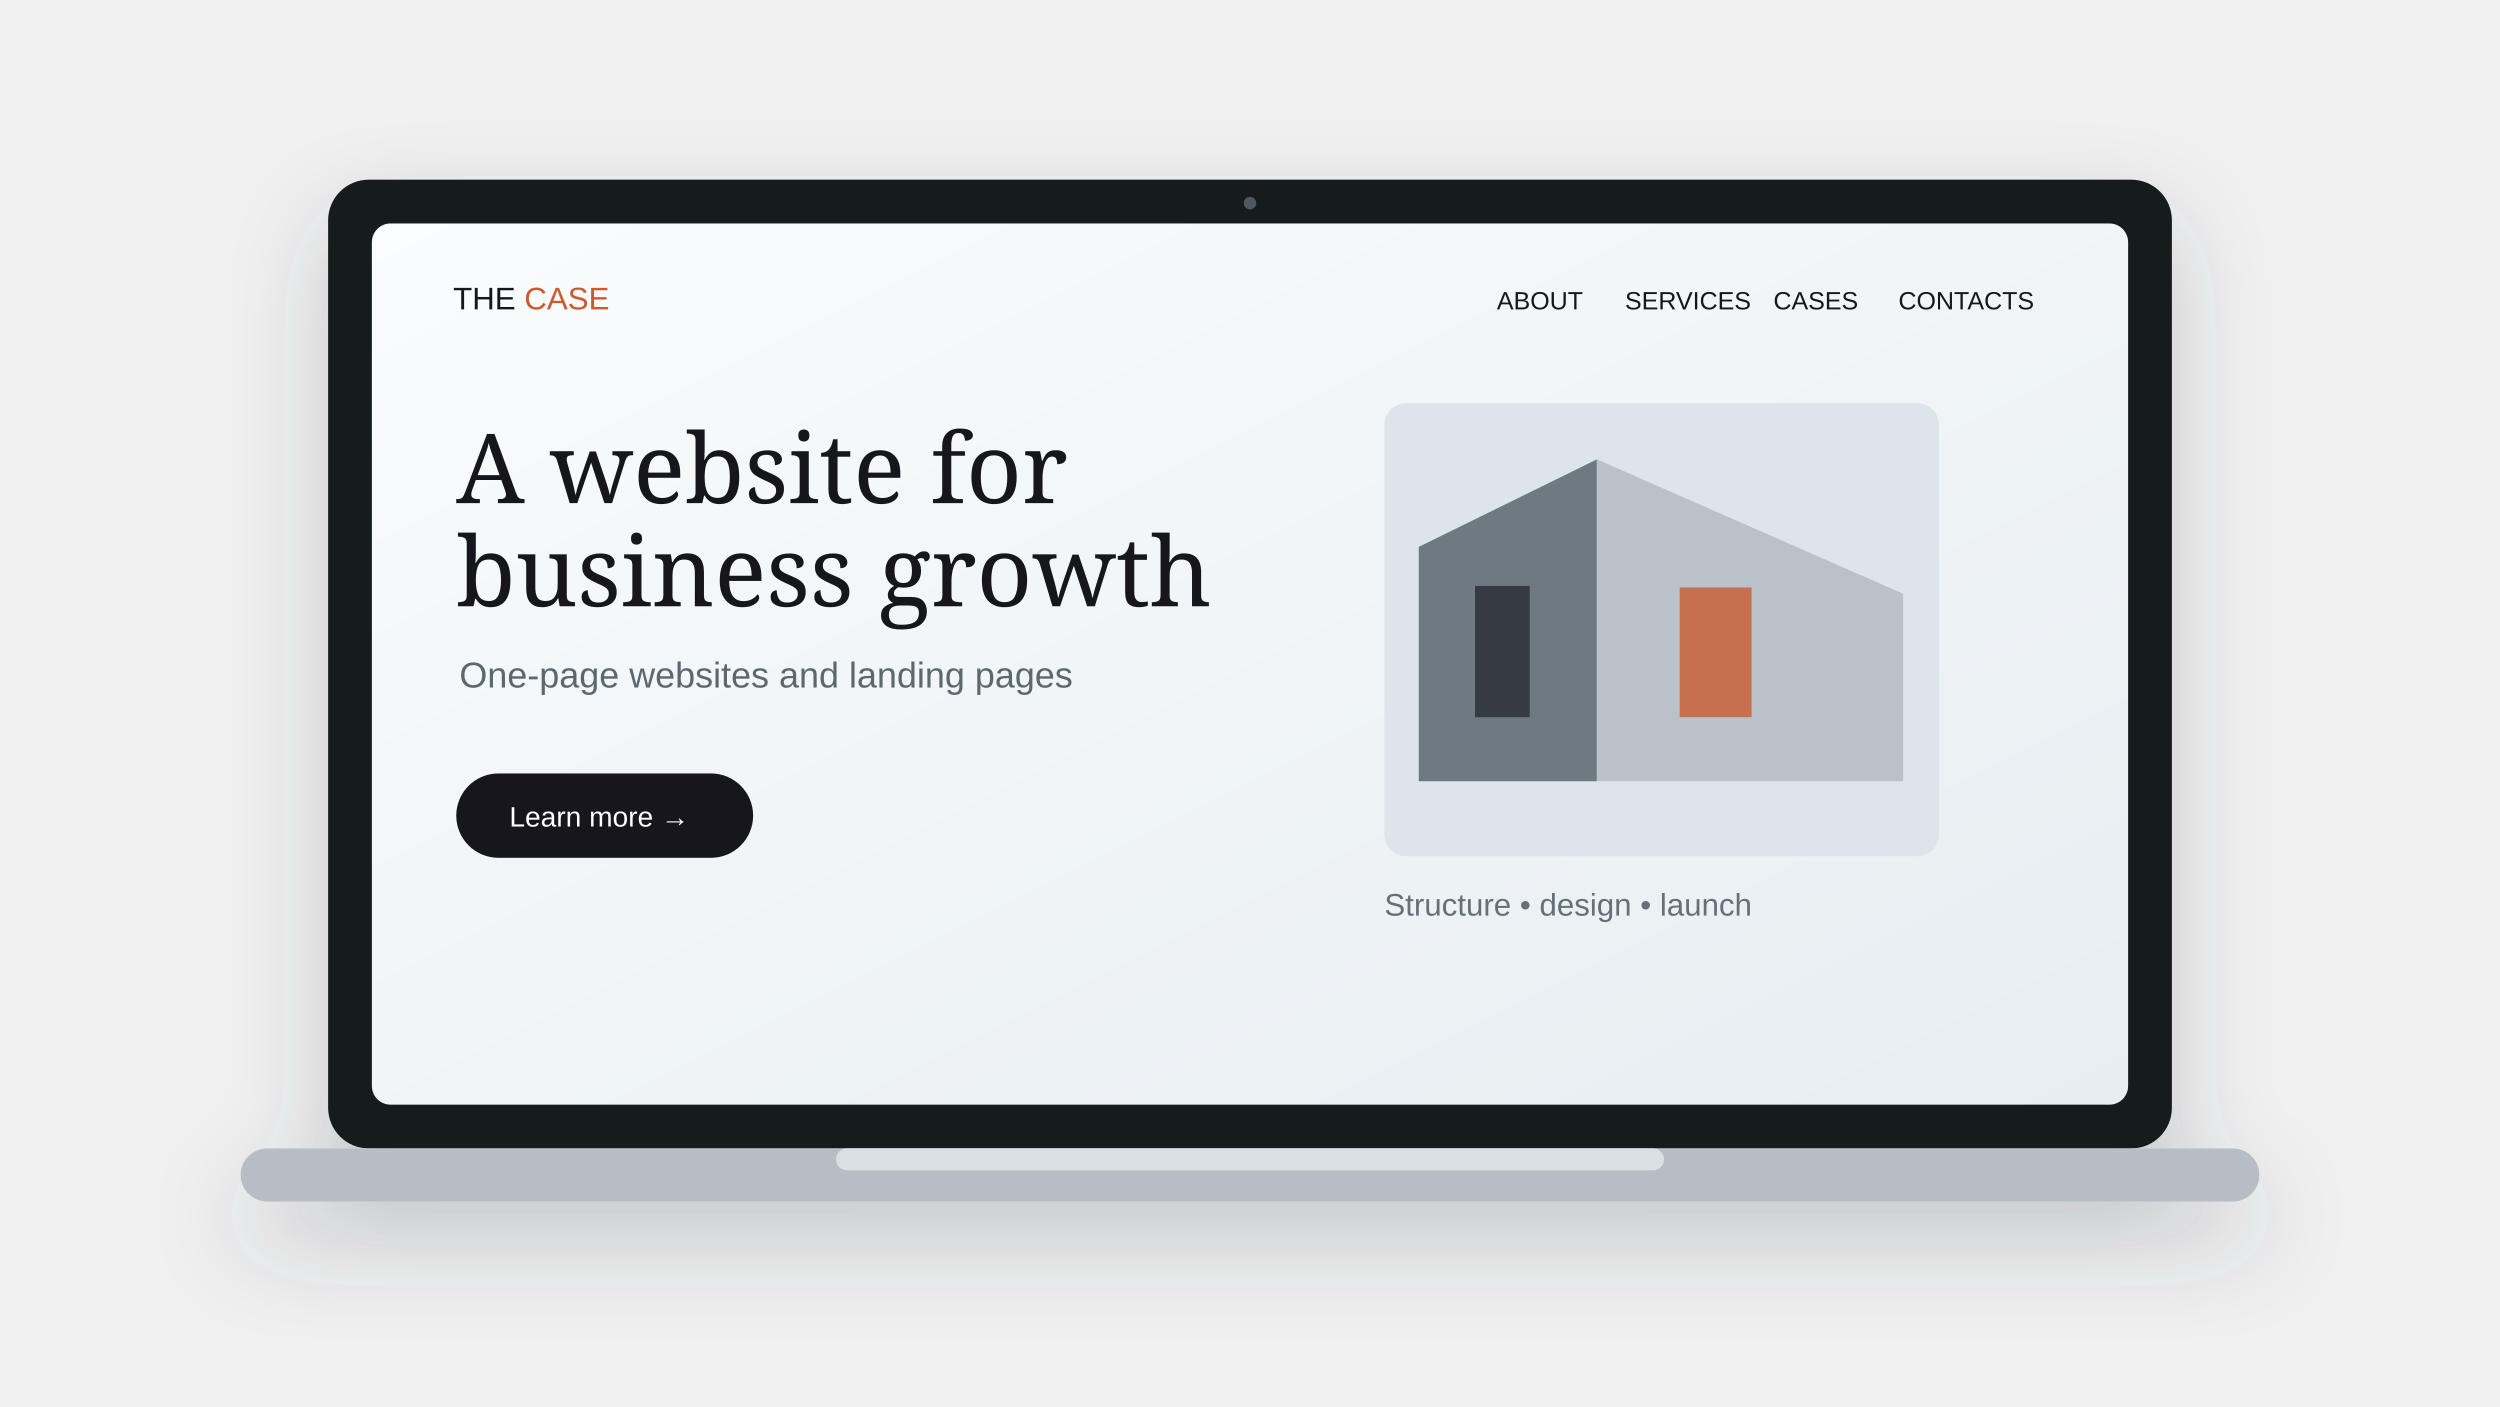
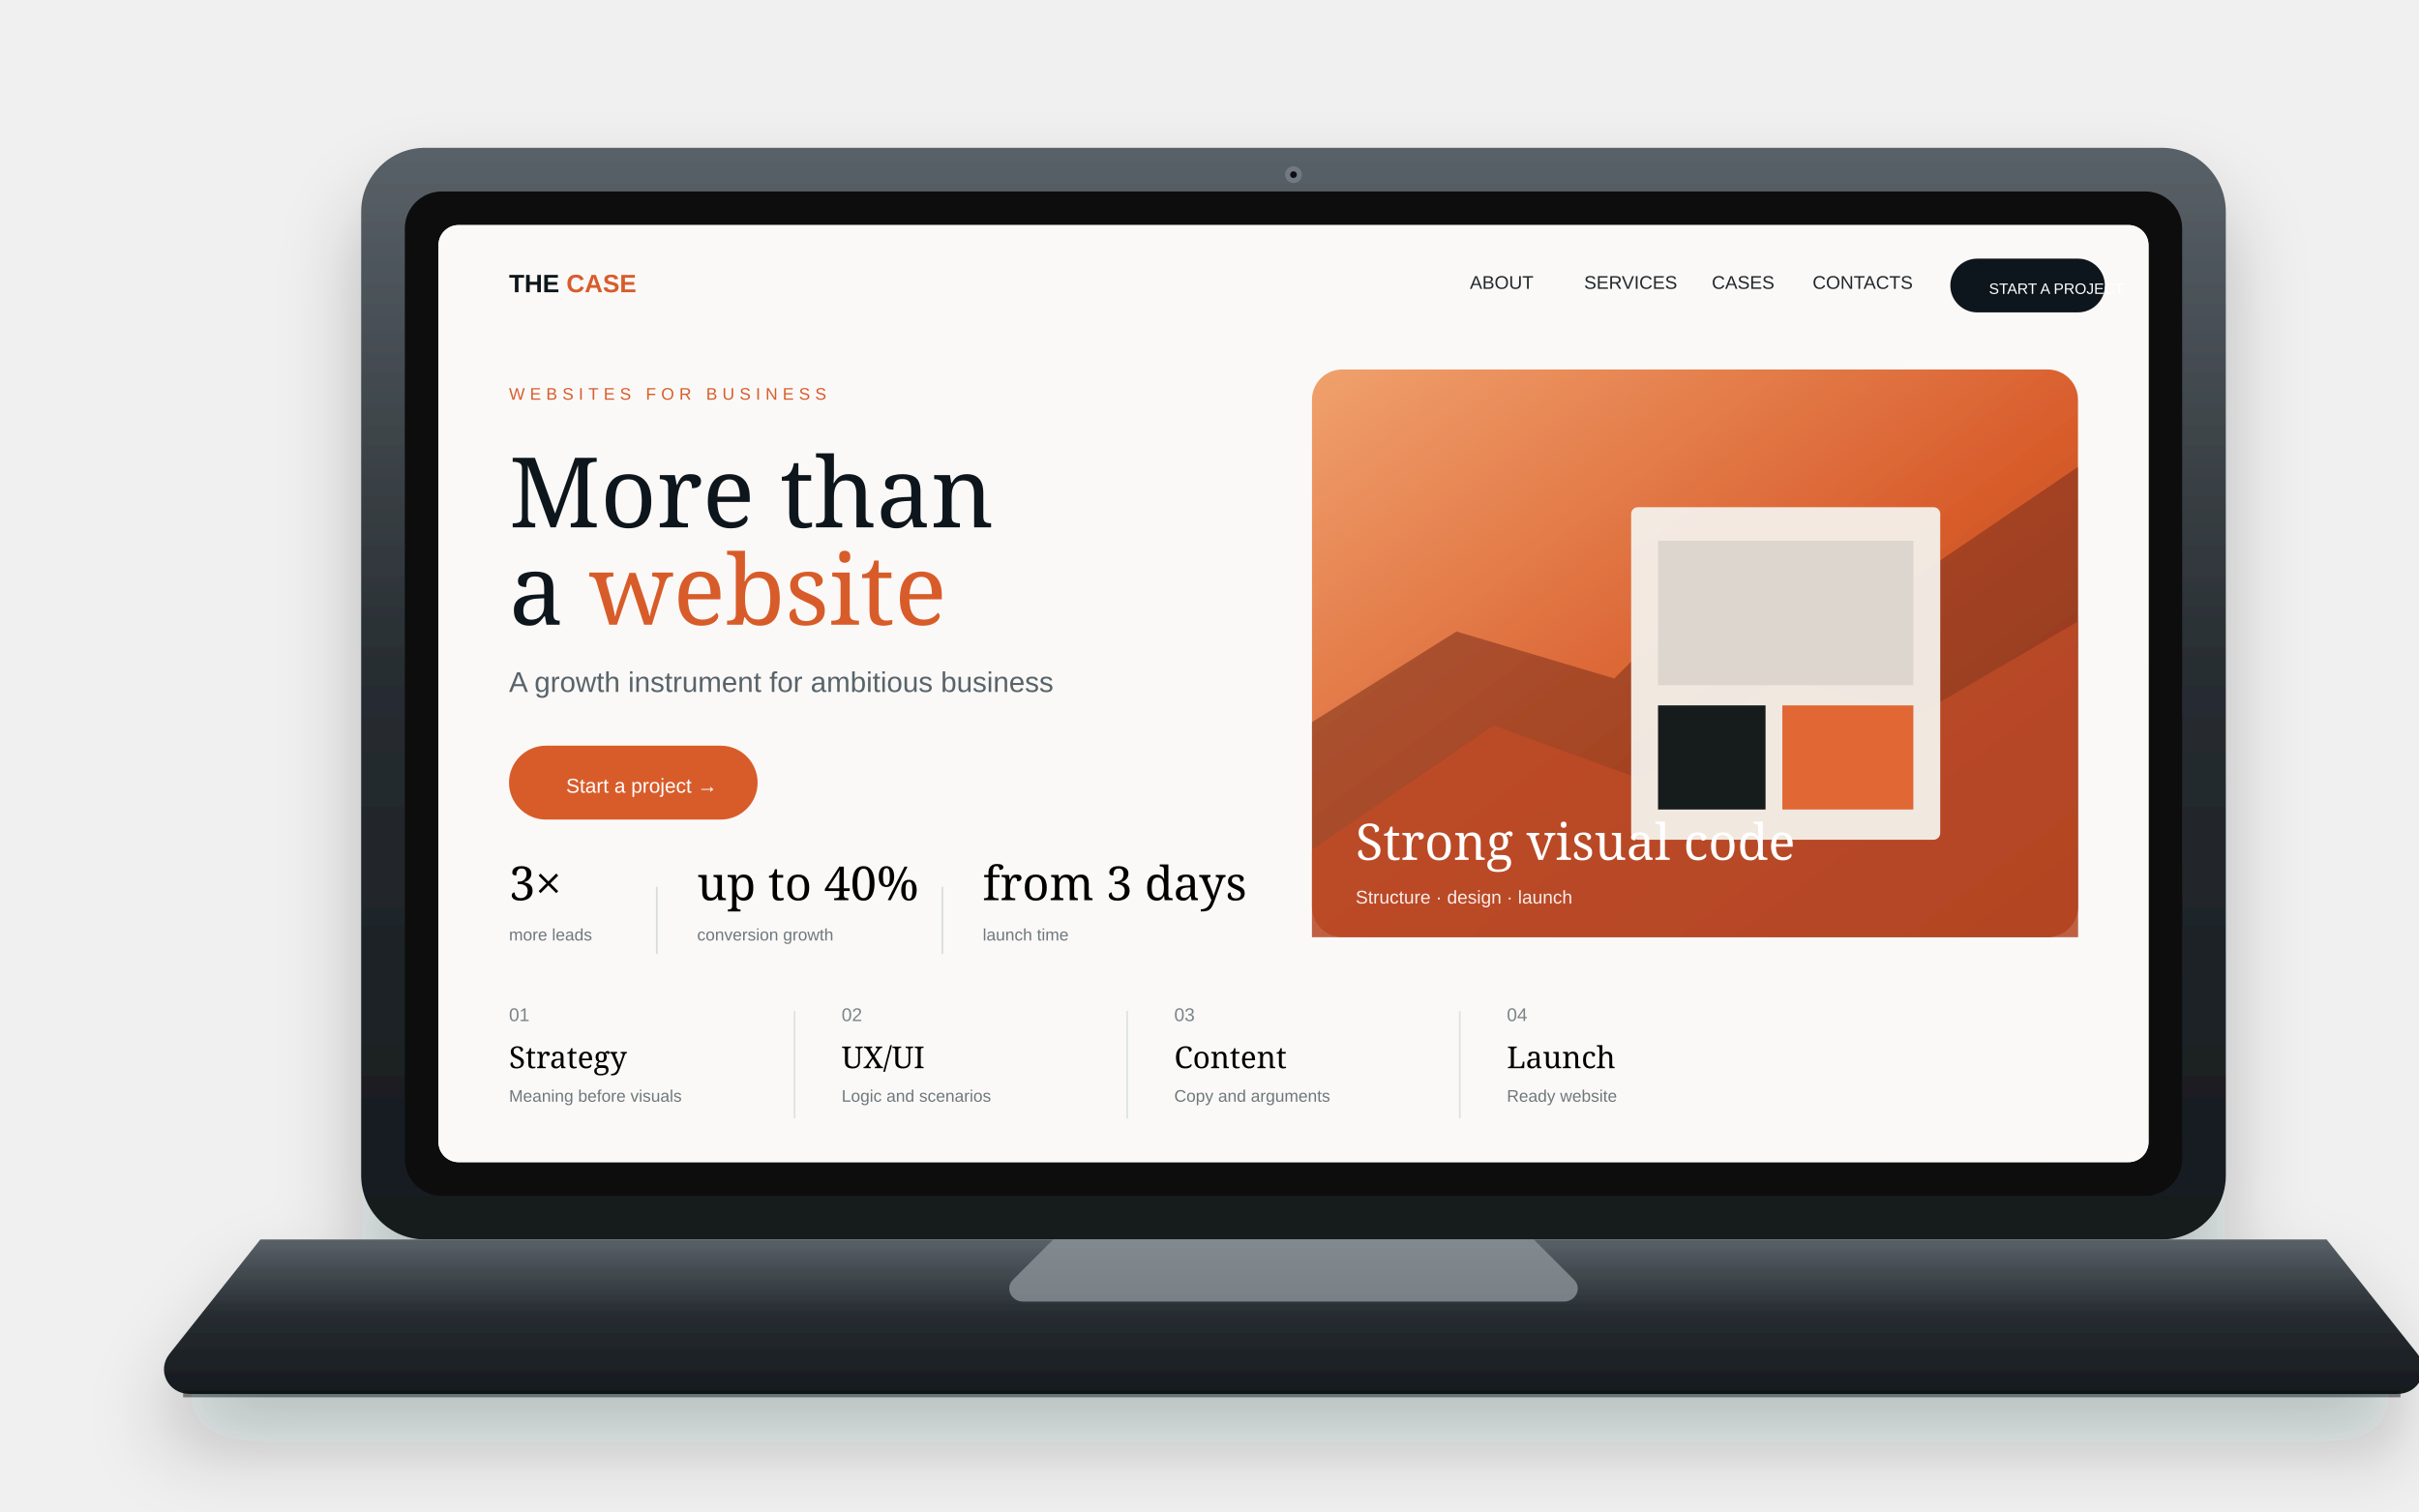
- <svg xmlns="http://www.w3.org/2000/svg" width="1600" height="900" viewBox="0 0 1600 900">
+ <svg xmlns="http://www.w3.org/2000/svg" viewBox="0 0 1440 900" role="img" aria-label="THE CASE website on laptop">
  <defs>
-     <filter id="s" x="-20%" y="-20%" width="140%" height="140%">
-       <feDropShadow dx="0" dy="26" stdDeviation="30" flood-color="#35414a" flood-opacity=".22" />
+     <filter id="shadow" x="-20%" y="-20%" width="140%" height="170%">
+       <feDropShadow dx="0" dy="28" stdDeviation="24" flood-color="#1b2328" flood-opacity=".24" />
    </filter>
-     <linearGradient id="g" x1="0" y1="0" x2="1" y2="1">
-       <stop stop-color="#fafcfd" />
-       <stop offset="1" stop-color="#e7edf1" />
+     <linearGradient id="metal" x1="0" y1="0" x2="0" y2="1">
+       <stop offset="0" stop-color="#596168" />
+       <stop offset=".48" stop-color="#272d31" />
+       <stop offset="1" stop-color="#151a1e" />
+     </linearGradient>
+     <linearGradient id="screen" x1="0" y1="0" x2="1" y2="1">
+       <stop offset="0" stop-color="#fbfaf8" />
+       <stop offset="1" stop-color="#efe9e3" />
+     </linearGradient>
+     <linearGradient id="orange" x1="0" y1="0" x2="1" y2="1">
+       <stop offset="0" stop-color="#f0a16d" />
+       <stop offset=".55" stop-color="#d85c2b" />
+       <stop offset="1" stop-color="#9f3c1d" />
    </linearGradient>
  </defs>
-   <rect width="1600" height="900" fill="none" />
-   <g filter="url(#s)">
-     <rect x="210" y="115" width="1180" height="620" rx="26" fill="#171b1e" />
-     <rect x="238" y="143" width="1124" height="564" rx="12" fill="url(#g)" />
-     <circle cx="800" cy="130" r="4" fill="#4e5960" />
-     <text x="290" y="198" font-family="Arial,sans-serif" font-size="20" fill="#15191c">THE <tspan fill="#ca5a32">CASE</tspan>
-     </text>
-     <text x="958" y="198" font-family="Arial,sans-serif" font-size="16" fill="#15191c">ABOUT</text>
-     <text x="1040" y="198" font-family="Arial,sans-serif" font-size="16" fill="#15191c">SERVICES</text>
-     <text x="1135" y="198" font-family="Arial,sans-serif" font-size="16" fill="#15191c">CASES</text>
-     <text x="1215" y="198" font-family="Arial,sans-serif" font-size="16" fill="#15191c">CONTACTS</text>
-     <text x="292" y="322" font-family="Georgia,serif" font-size="62" fill="#15191c">A website for</text>
-     <text x="292" y="388" font-family="Georgia,serif" font-size="62" fill="#15191c">business growth</text>
-     <text x="294" y="440" font-family="Arial,sans-serif" font-size="23" fill="#5c6870">One-page websites and landing pages</text>
-     <rect x="292" y="495" width="190" height="54" rx="27" fill="#15191c" />
-     <text x="326" y="529" font-family="Arial,sans-serif" font-size="18" fill="#fff">Learn more →</text>
-     <rect x="886" y="258" width="355" height="290" rx="14" fill="#dce5ea" />
-     <path d="M908 500 L908 350 L1022 294 L1022 500Z" fill="#6e7981" />
-     <path d="M1022 500 L1022 294 L1218 380 L1218 500Z" fill="#b8c2c8" />
-     <rect x="944" y="375" width="35" height="84" fill="#15191c" opacity=".65" />
-     <rect x="1075" y="376" width="46" height="83" fill="#ca5a32" opacity=".8" />
-     <text x="886" y="586" font-family="Arial,sans-serif" font-size="20" fill="#657079">Structure • design • launch</text>
-     <rect x="154" y="735" width="1292" height="34" rx="17" fill="#b6bec4" />
-     <rect x="535" y="735" width="530" height="14" rx="7" fill="#d9dfe3" />
+   <g filter="url(#shadow)" transform="translate(95 88)">
+     <rect x="120" width="1110" height="650" rx="38" fill="url(#metal)" />
+     <rect x="146" y="26" width="1058" height="598" rx="22" fill="#080b0d" />
+     <rect x="166" y="46" width="1018" height="558" rx="12" fill="url(#screen)" />
+     <circle cx="675" cy="16" r="5" fill="#717a80" />
+     <circle cx="675" cy="16" r="2" fill="#0b0f12" />
+     <g transform="translate(166 46)">
+       <rect width="1018" height="558" rx="12" fill="#faf9f7" />
+       <text x="42" y="40" font-family="Arial" font-size="15" font-weight="700" fill="#11171c">THE <tspan fill="#d85c2b">CASE</tspan>
+       </text>
+       <g font-family="Arial" font-size="11" fill="#20272b">
+         <text x="614" y="38">ABOUT</text>
+         <text x="682" y="38">SERVICES</text>
+         <text x="758" y="38">CASES</text>
+         <text x="818" y="38">CONTACTS</text>
+       </g>
+       <rect x="900" y="20" width="92" height="32" rx="16" fill="#11171c" />
+       <text x="923" y="41" font-family="Arial" font-size="9" fill="#fff">START A PROJECT</text>
+       <g transform="translate(42 88)">
+         <text y="16" font-family="Arial" font-size="10" letter-spacing="3" fill="#d85c2b">WEBSITES FOR BUSINESS</text>
+         <text y="92" font-family="Georgia" font-size="58" fill="#11171c">More than</text>
+         <text y="150" font-family="Georgia" font-size="58" fill="#11171c">a <tspan fill="#d85c2b">website</tspan>
+         </text>
+         <text y="190" font-family="Arial" font-size="17" fill="#59646a">A growth instrument for ambitious business</text>
+         <rect y="222" width="148" height="44" rx="22" fill="#d85c2b" />
+         <text x="34" y="250" font-family="Arial" font-size="12" fill="#fff">Start a project →</text>
+         <g transform="translate(0 314)" font-family="Arial">
+           <text y="0" font-size="28" font-family="Georgia">3×</text>
+           <text y="24" font-size="10" fill="#6f787d">more leads</text>
+           <line x1="88" y1="-8" x2="88" y2="32" stroke="#d8dcde" />
+           <text x="112" y="0" font-size="28" font-family="Georgia">up to 40%</text>
+           <text x="112" y="24" font-size="10" fill="#6f787d">conversion growth</text>
+           <line x1="258" y1="-8" x2="258" y2="32" stroke="#d8dcde" />
+           <text x="282" y="0" font-size="28" font-family="Georgia">from 3 days</text>
+           <text x="282" y="24" font-size="10" fill="#6f787d">launch time</text>
+         </g>
+       </g>
+       <g transform="translate(520 86)">
+         <rect width="456" height="338" rx="18" fill="url(#orange)" />
+         <path d="M0 338 L0 210 L86 156 L180 184 L256 108 L344 134 L456 58 L456 338Z" fill="#7b2f1c" opacity=".55" />
+         <path d="M0 338 L0 286 L108 212 L196 244 L278 184 L362 205 L456 150 L456 338Z" fill="#c44c27" opacity=".68" />
+         <rect x="190" y="82" width="184" height="198" rx="4" fill="#f4eee8" opacity=".96" />
+         <rect x="206" y="102" width="152" height="86" fill="#ddd6cf" />
+         <rect x="206" y="200" width="64" height="62" fill="#151a1e" />
+         <rect x="280" y="200" width="78" height="62" fill="#e16836" />
+         <text x="26" y="292" font-family="Georgia" font-size="30" fill="#fff">Strong visual code</text>
+         <text x="26" y="318" font-family="Arial" font-size="11" fill="#fff" opacity=".9">Structure · design · launch</text>
+       </g>
+       <g transform="translate(42 474)" font-family="Arial">
+         <text y="0" font-size="11" fill="#7a8489">01</text>
+         <text y="28" font-family="Georgia" font-size="18">Strategy</text>
+         <text y="48" font-size="10" fill="#6e777c">Meaning before visuals</text>
+         <line x1="170" y1="-6" x2="170" y2="58" stroke="#dde1e3" />
+         <text x="198" y="0" font-size="11" fill="#7a8489">02</text>
+         <text x="198" y="28" font-family="Georgia" font-size="18">UX/UI</text>
+         <text x="198" y="48" font-size="10" fill="#6e777c">Logic and scenarios</text>
+         <line x1="368" y1="-6" x2="368" y2="58" stroke="#dde1e3" />
+         <text x="396" y="0" font-size="11" fill="#7a8489">03</text>
+         <text x="396" y="28" font-family="Georgia" font-size="18">Content</text>
+         <text x="396" y="48" font-size="10" fill="#6e777c">Copy and arguments</text>
+         <line x1="566" y1="-6" x2="566" y2="58" stroke="#dde1e3" />
+         <text x="594" y="0" font-size="11" fill="#7a8489">04</text>
+         <text x="594" y="28" font-family="Georgia" font-size="18">Launch</text>
+         <text x="594" y="48" font-size="10" fill="#6e777c">Ready website</text>
+       </g>
+     </g>
+     <path d="M60 650h1230l54 68c8 10 1 24-12 24H18c-13 0-20-14-12-24z" fill="url(#metal)" />
+     <path d="M532 650h286l24 24c5 5 1 13-6 13H514c-7 0-11-8-6-13z" fill="#8c9398" opacity=".8" />
+     <path d="M14 742h1320" stroke="#0b0e10" stroke-width="4" opacity=".45" />
  </g>
</svg>
